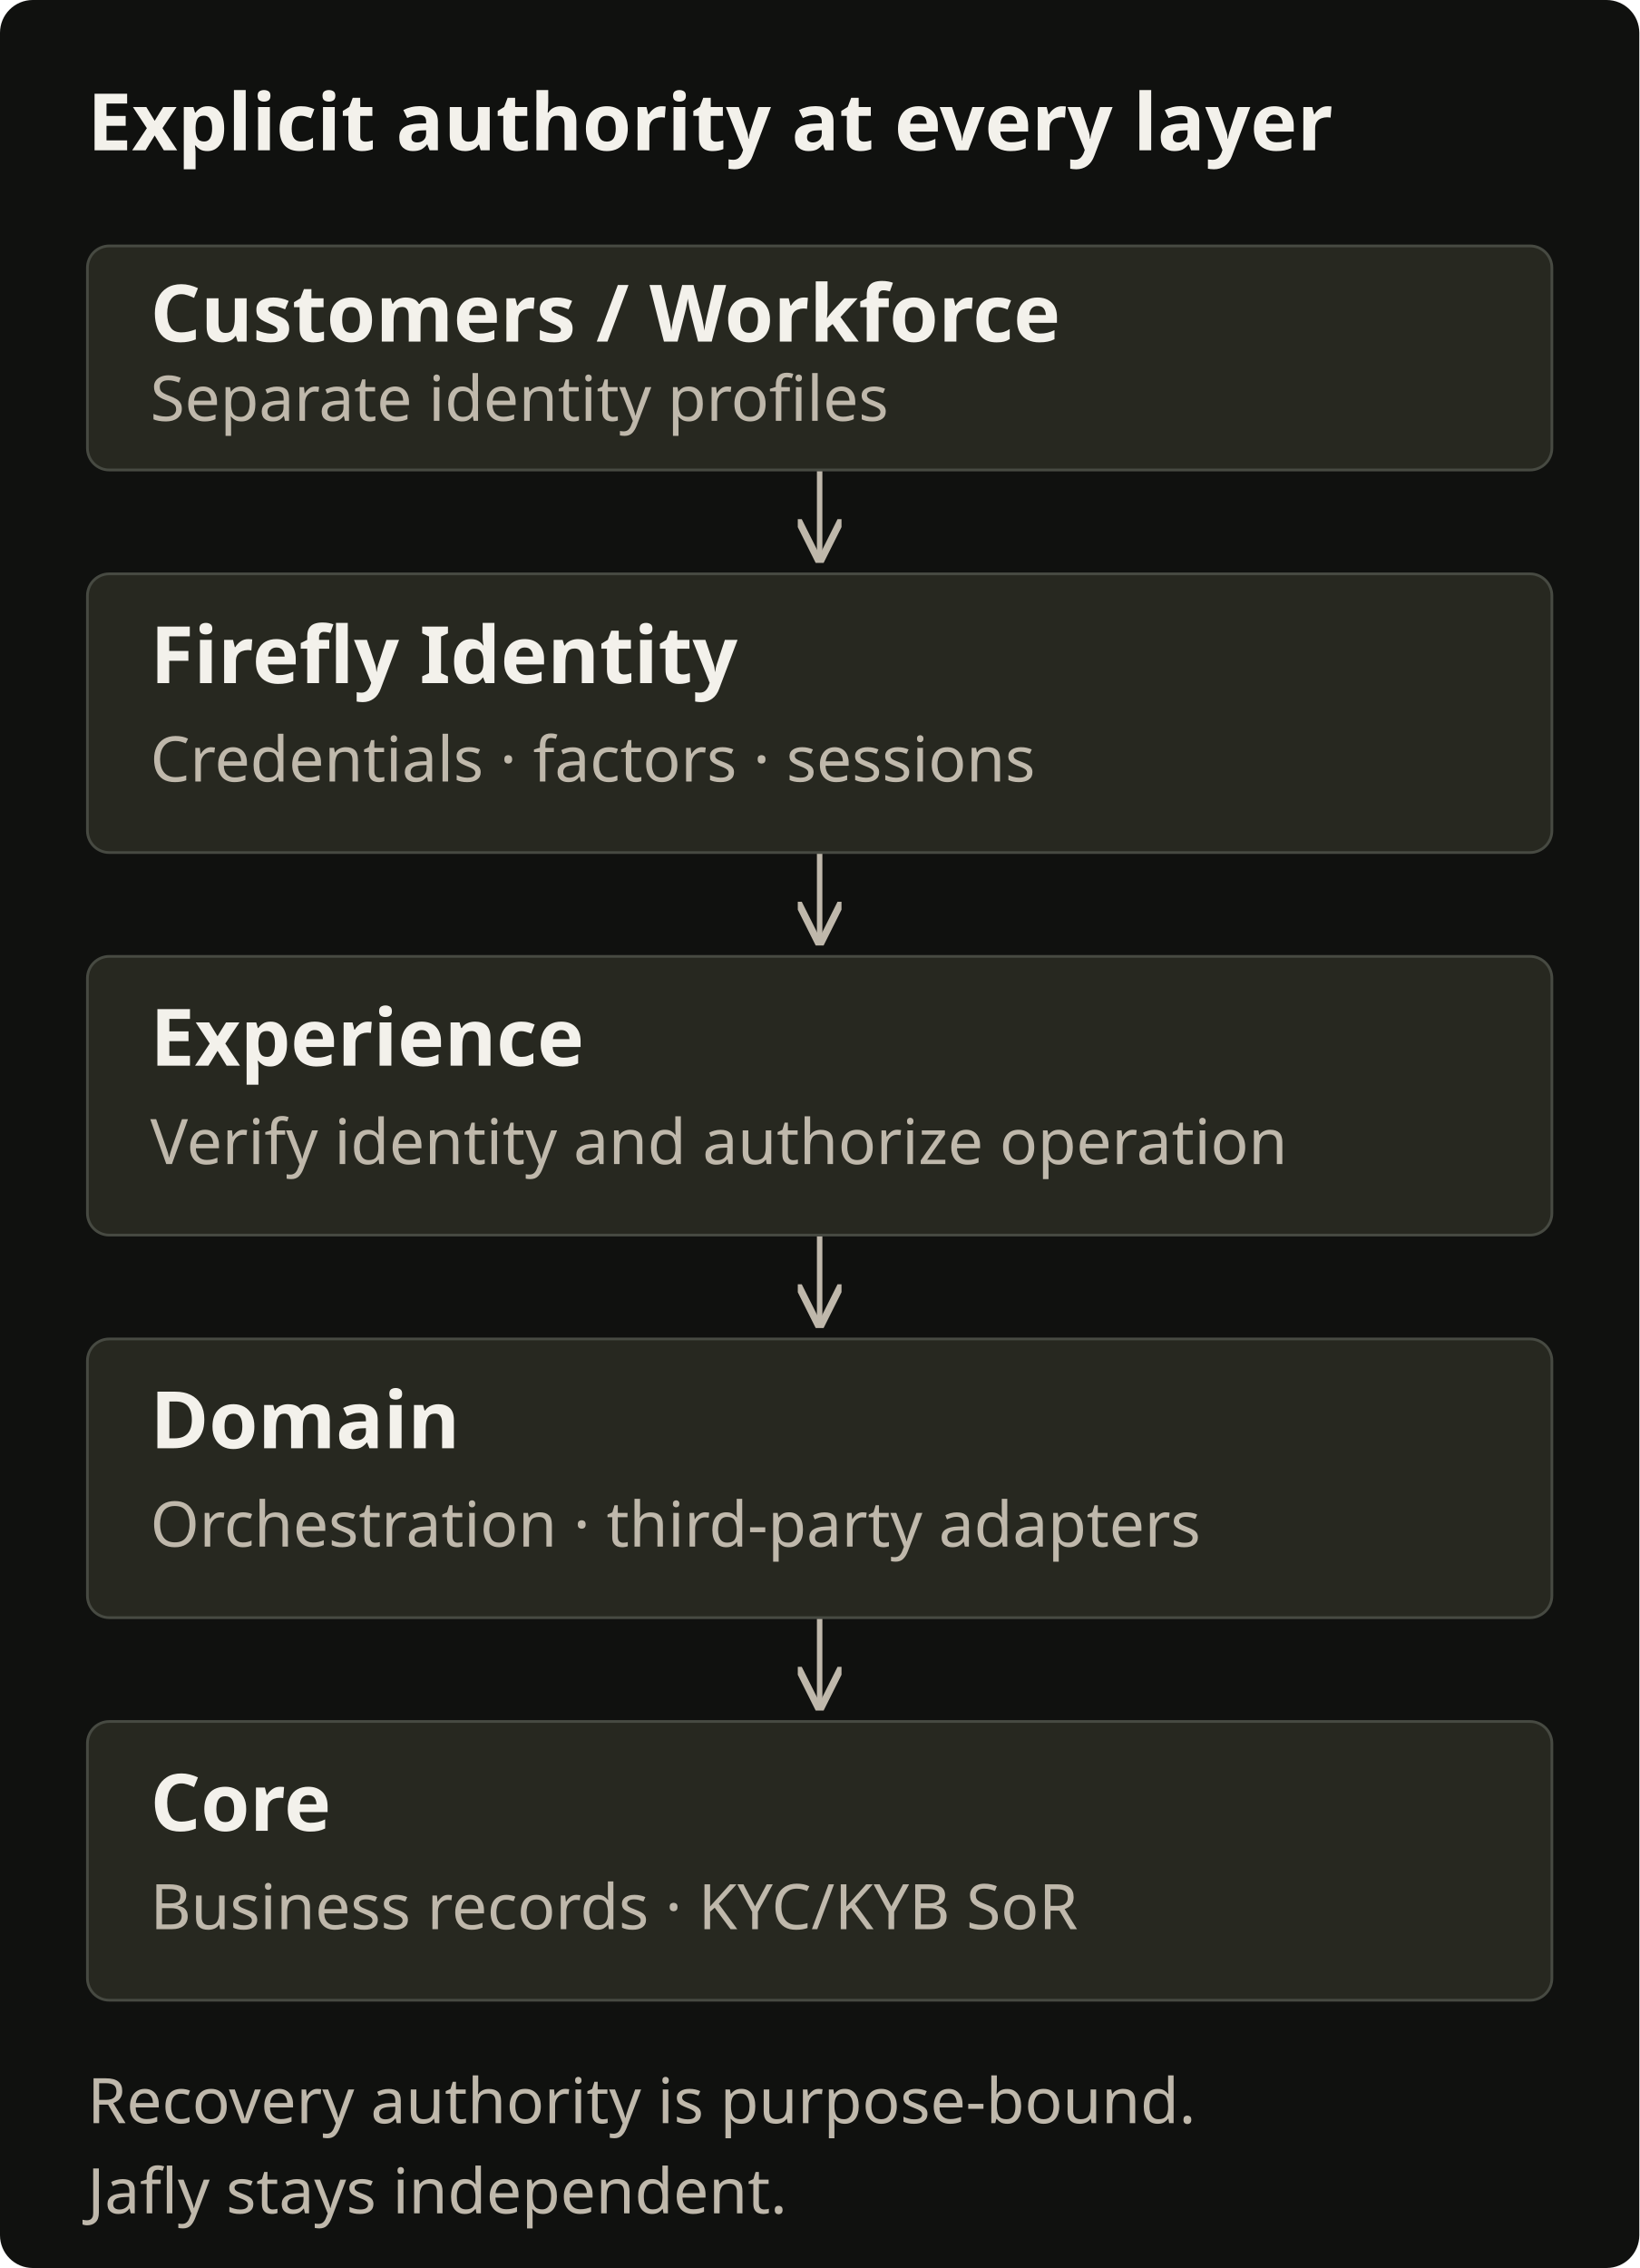
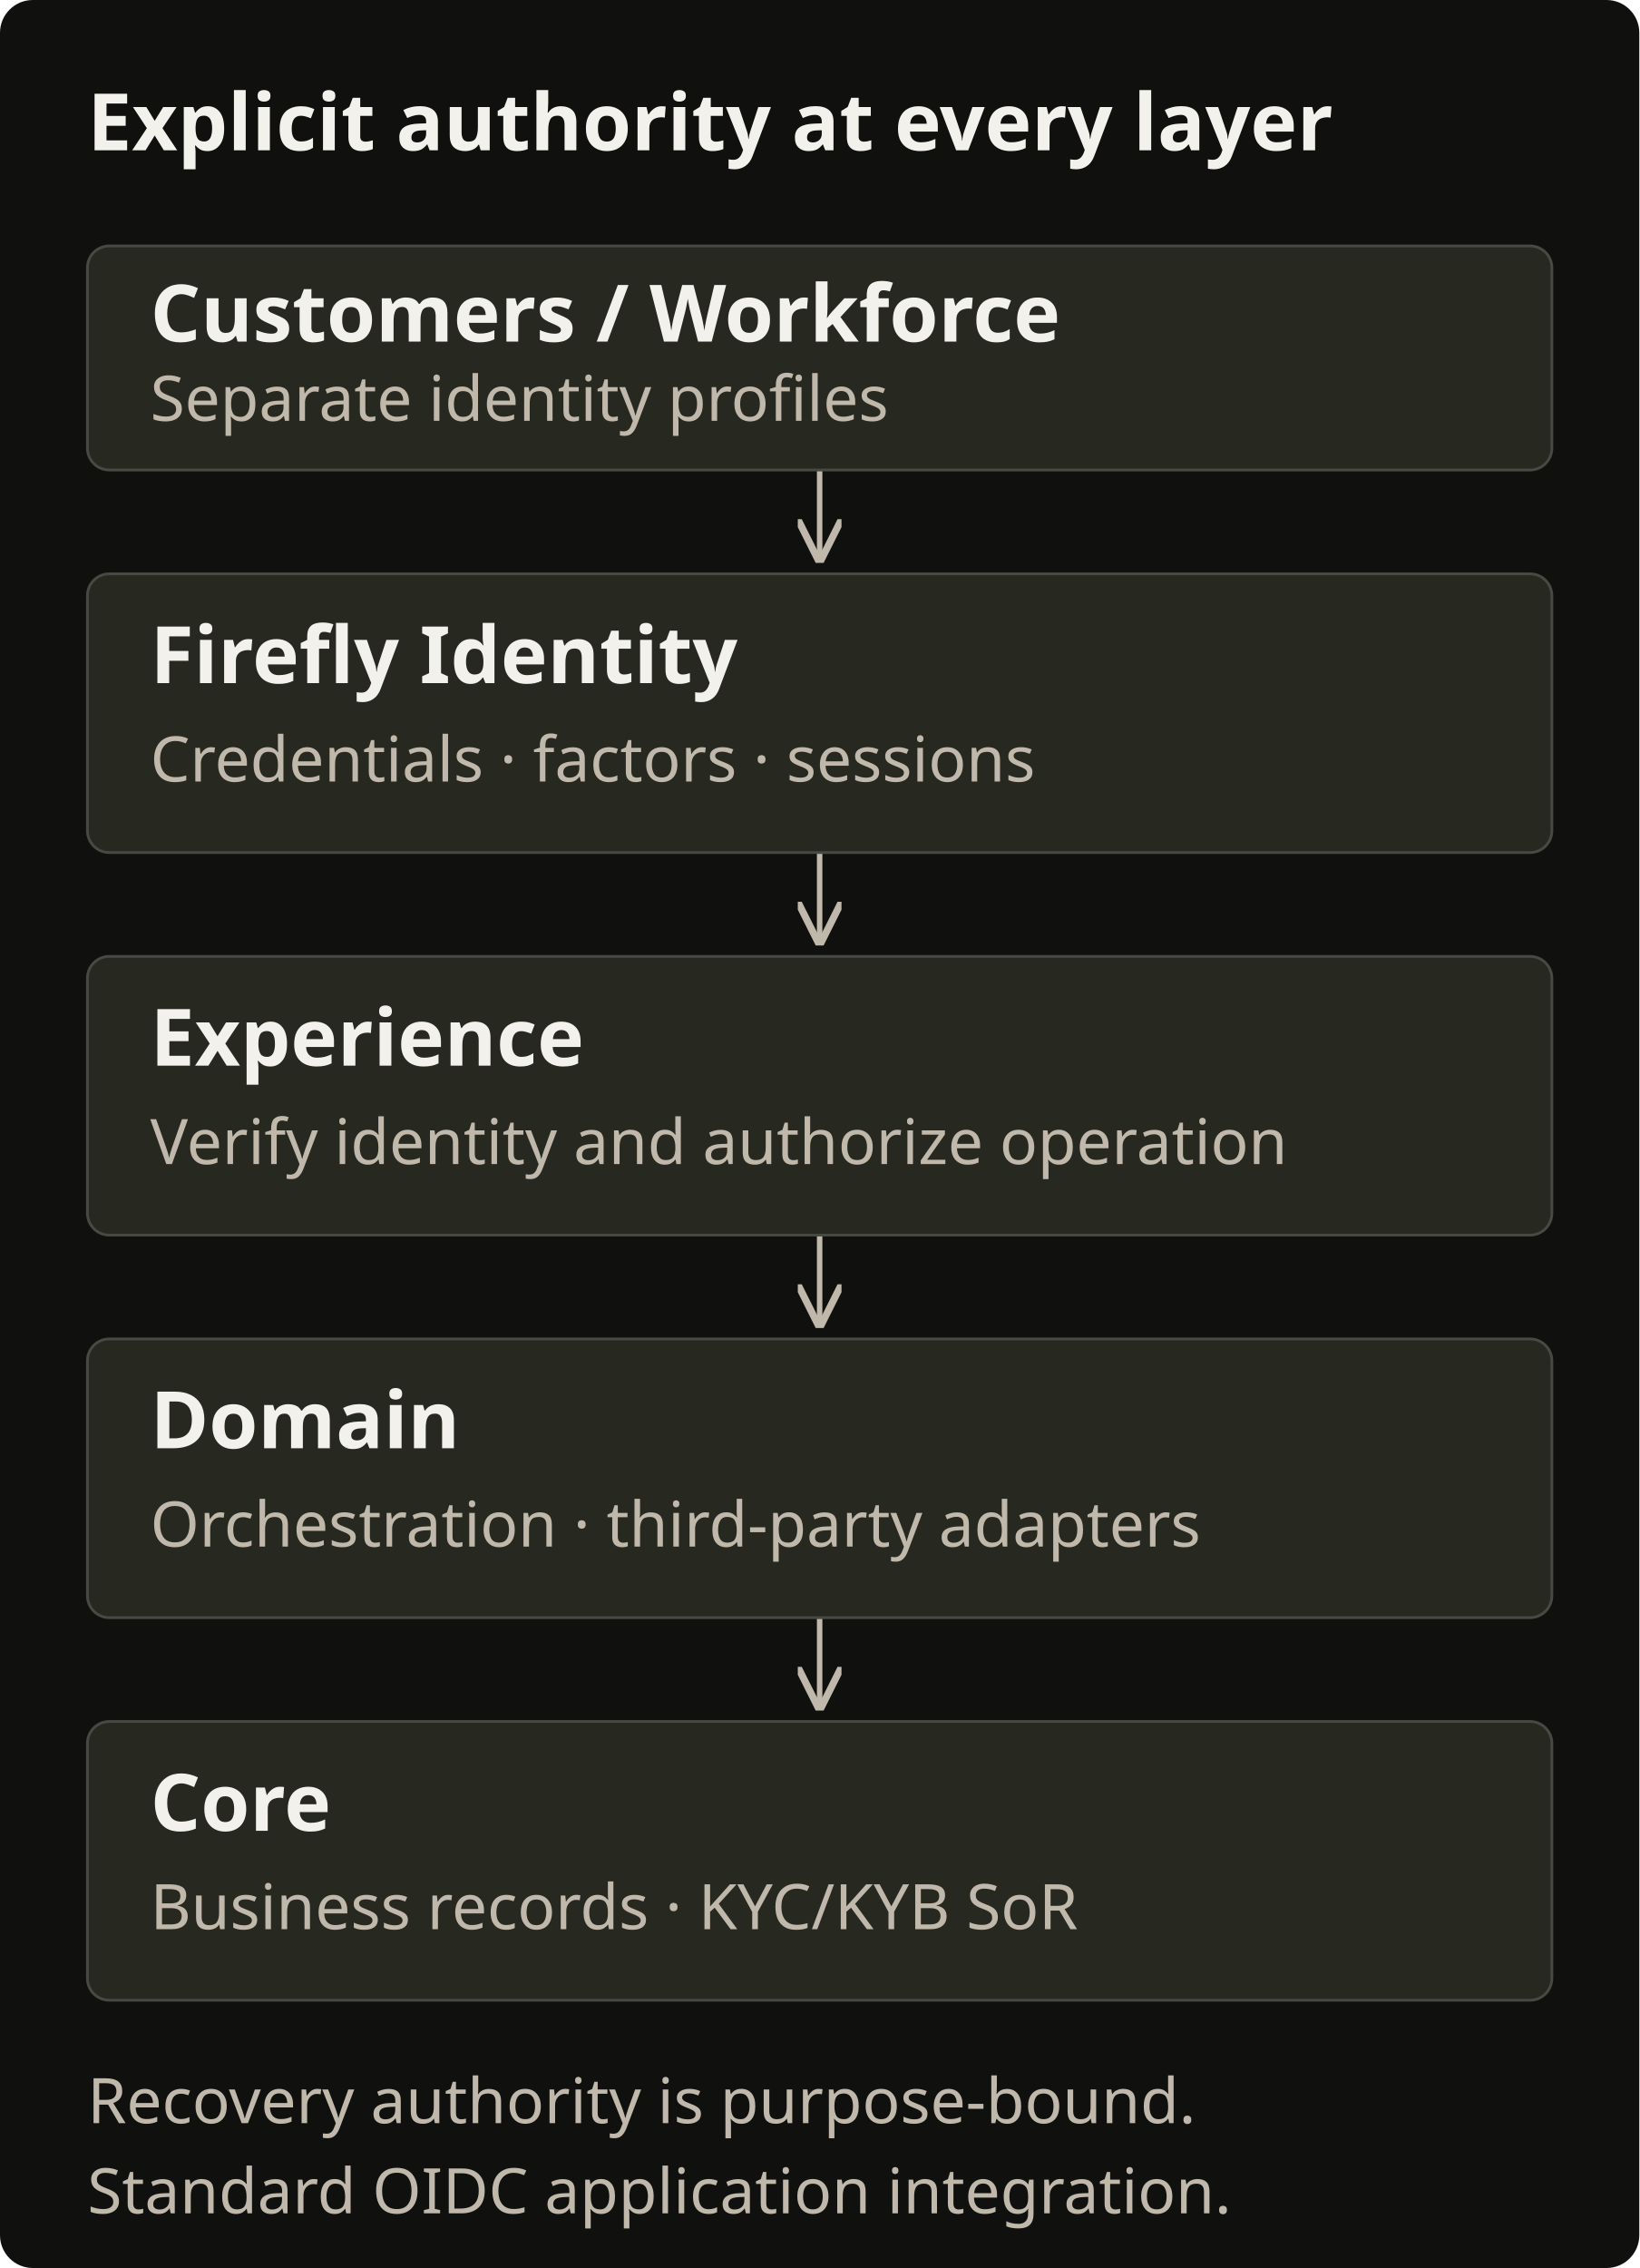
<svg xmlns="http://www.w3.org/2000/svg" width="600" height="830" viewBox="0 0 600 830" role="img" aria-labelledby="title desc">
  <style>@font-face{font-family:Manrope;src:url('__MANROPE_DATA_URI__') format('woff2');font-weight:200 800}text{font-family:Manrope,sans-serif;fill:#f3f1eb}.heading{font-size:29px;font-weight:600}.secondary{font-size:23px;fill:#bfb8ab}.box{fill:#272820;stroke:#474a42}.line{stroke:#bfb8ab;stroke-width:2;fill:none}</style>
  <defs>
    <marker id="arrow" markerWidth="8" markerHeight="8" refX="7" refY="4" orient="auto">
      <path d="M0 0 8 4 0 8" fill="none" stroke="#bfb8ab" stroke-width="1.3" />
    </marker>
  </defs>
  <rect width="600" height="830" rx="12" fill="#10110f" />
  <text x="32" y="55" class="heading">Explicit authority at every layer</text>
  <path d="M300 172V204" class="line" marker-end="url(#arrow)" />
  <path d="M300 312V344" class="line" marker-end="url(#arrow)" />
  <path d="M300 452V484" class="line" marker-end="url(#arrow)" />
  <path d="M300 592V624" class="line" marker-end="url(#arrow)" />
  <rect x="32" y="90" width="536" height="82" rx="8" class="box" />
  <text x="55" y="125" class="heading">Customers / Workforce</text>
  <text x="55" y="154" class="secondary">Separate identity profiles</text>
  <rect x="32" y="210" width="536" height="102" rx="8" class="box" />
  <text x="55" y="250" class="heading">Firefly Identity</text>
  <text x="55" y="286" class="secondary">Credentials · factors · sessions</text>
  <rect x="32" y="350" width="536" height="102" rx="8" class="box" />
  <text x="55" y="390" class="heading">Experience</text>
  <text x="55" y="426" class="secondary">Verify identity and authorize operation</text>
  <rect x="32" y="490" width="536" height="102" rx="8" class="box" />
  <text x="55" y="530" class="heading">Domain</text>
  <text x="55" y="566" class="secondary">Orchestration · third-party adapters</text>
  <rect x="32" y="630" width="536" height="102" rx="8" class="box" />
  <text x="55" y="670" class="heading">Core</text>
  <text x="55" y="706" class="secondary">Business records · KYC/KYB SoR</text>
  <text x="32" y="777" class="secondary">Recovery authority is purpose-bound.</text>
-   <text x="32" y="810" class="secondary">Jafly stays independent.</text>
+   <text x="32" y="810" class="secondary">Standard OIDC application integration.</text>
</svg>
